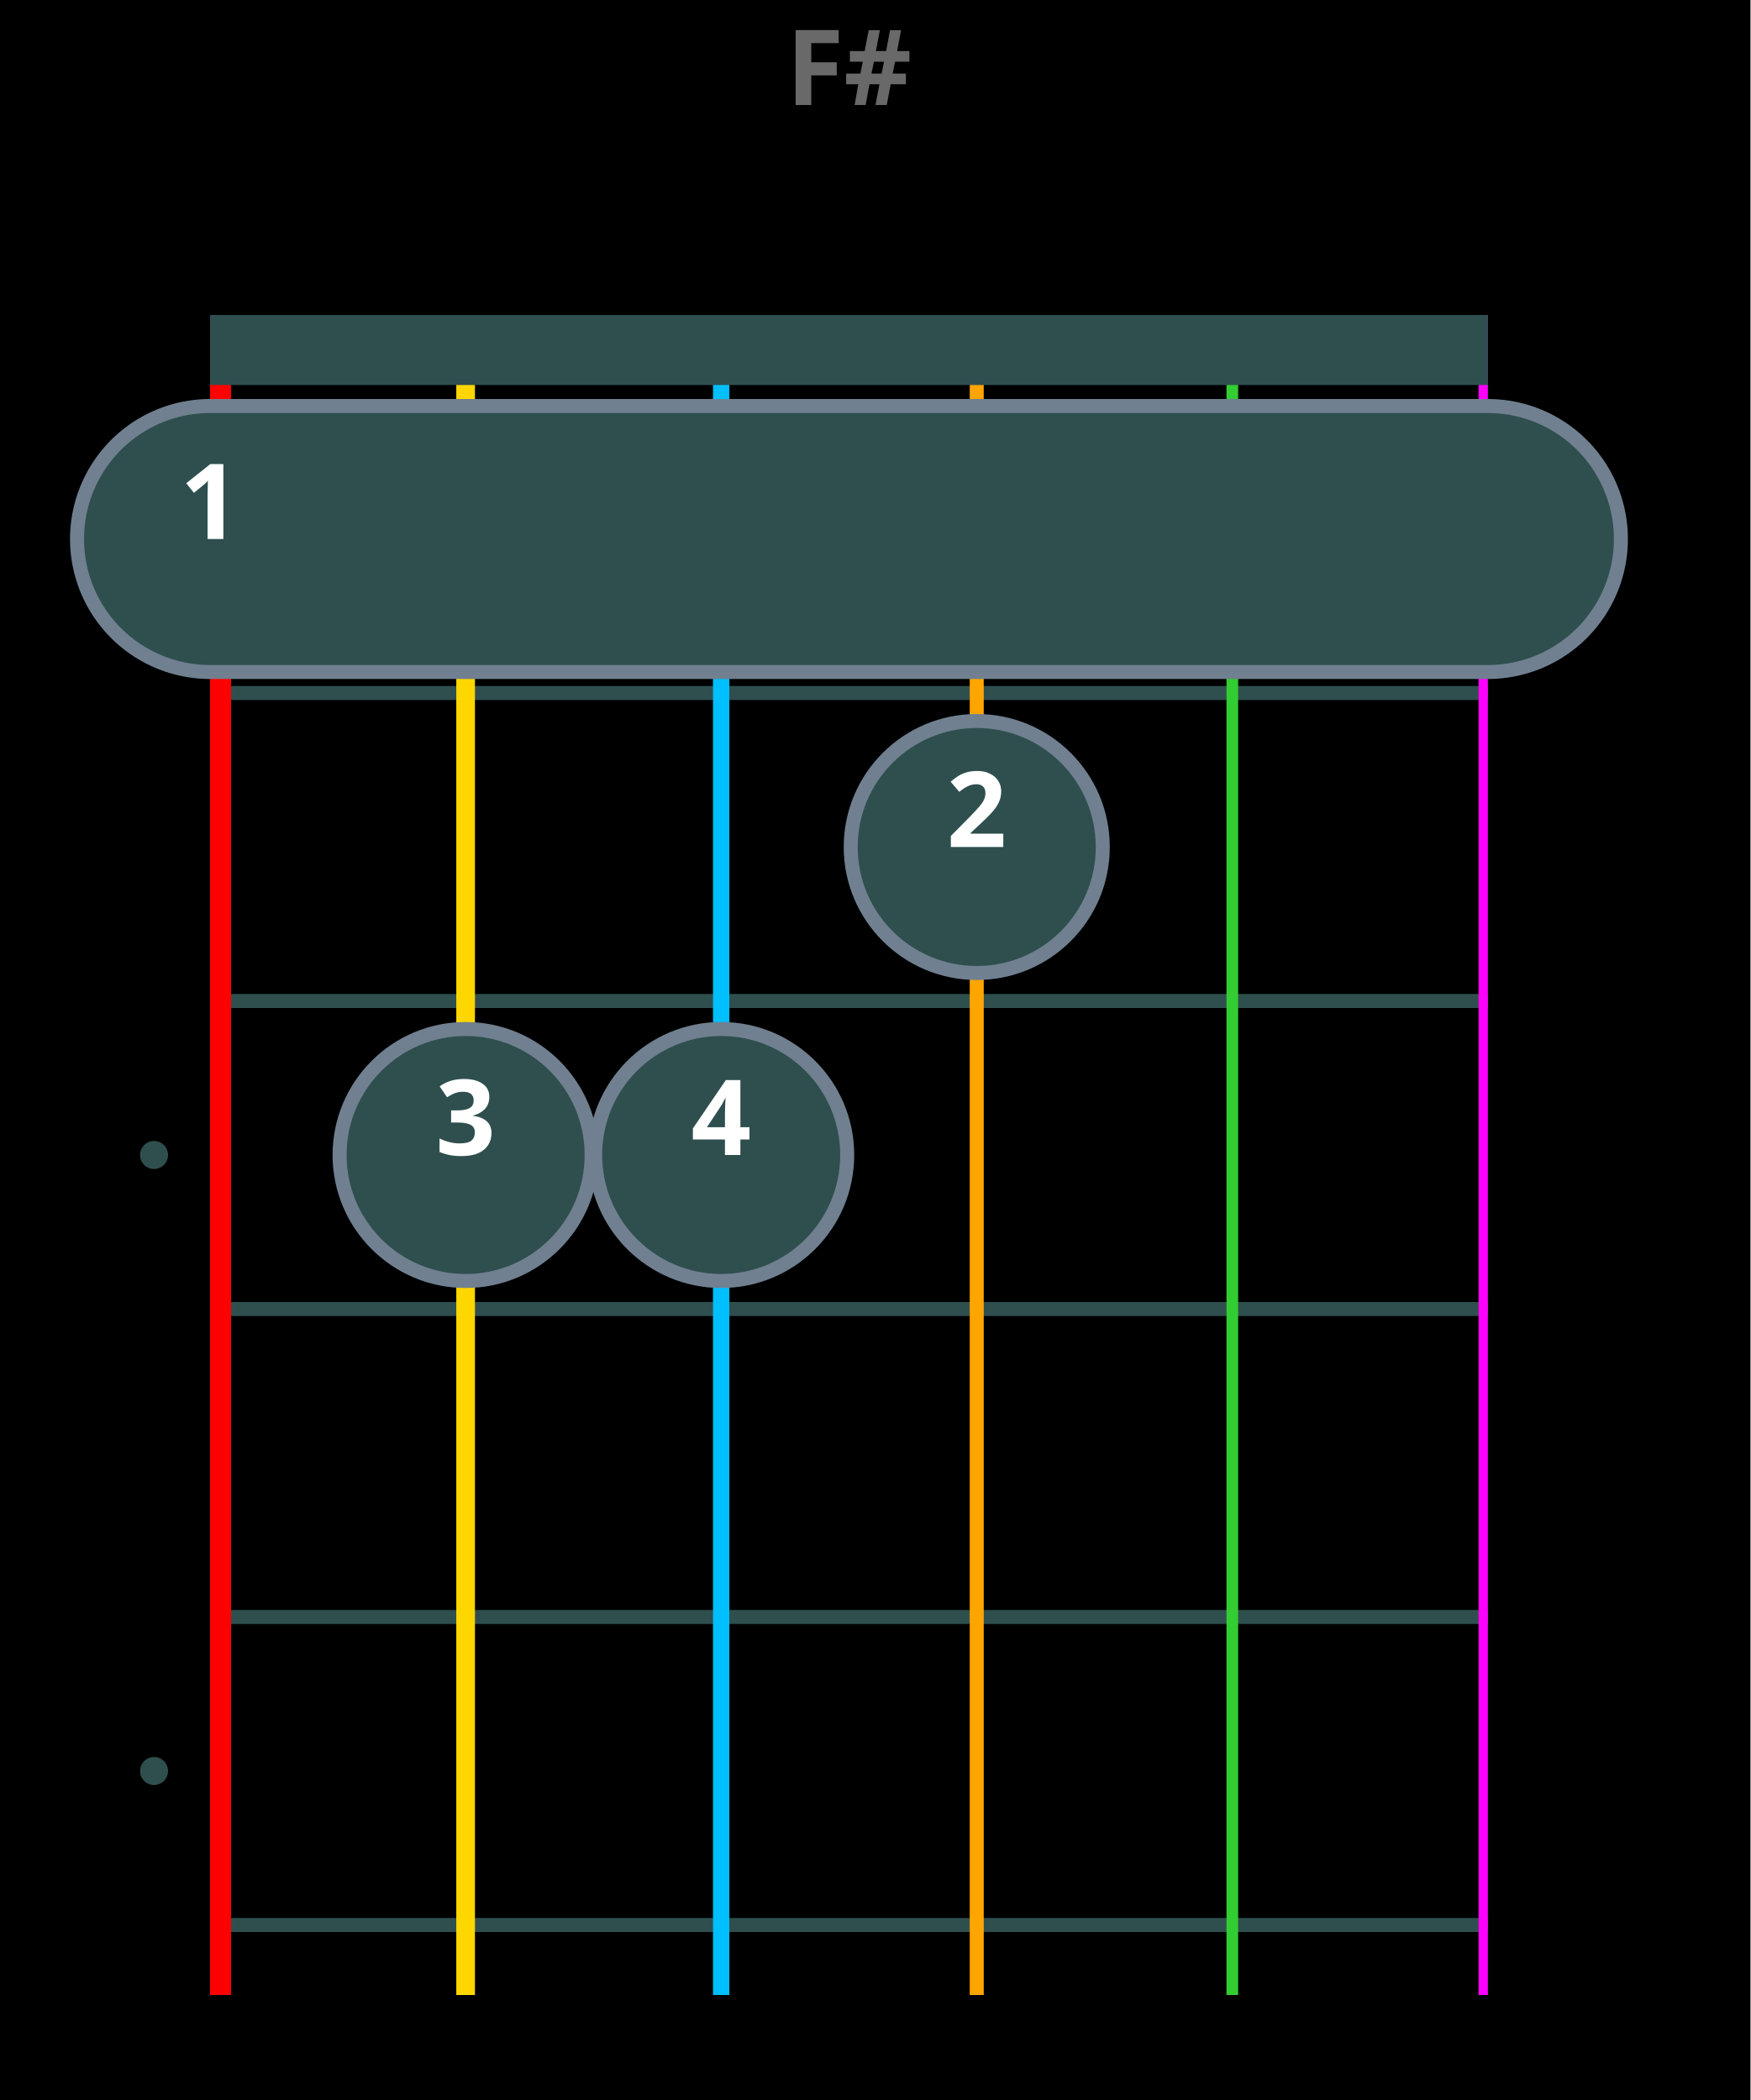
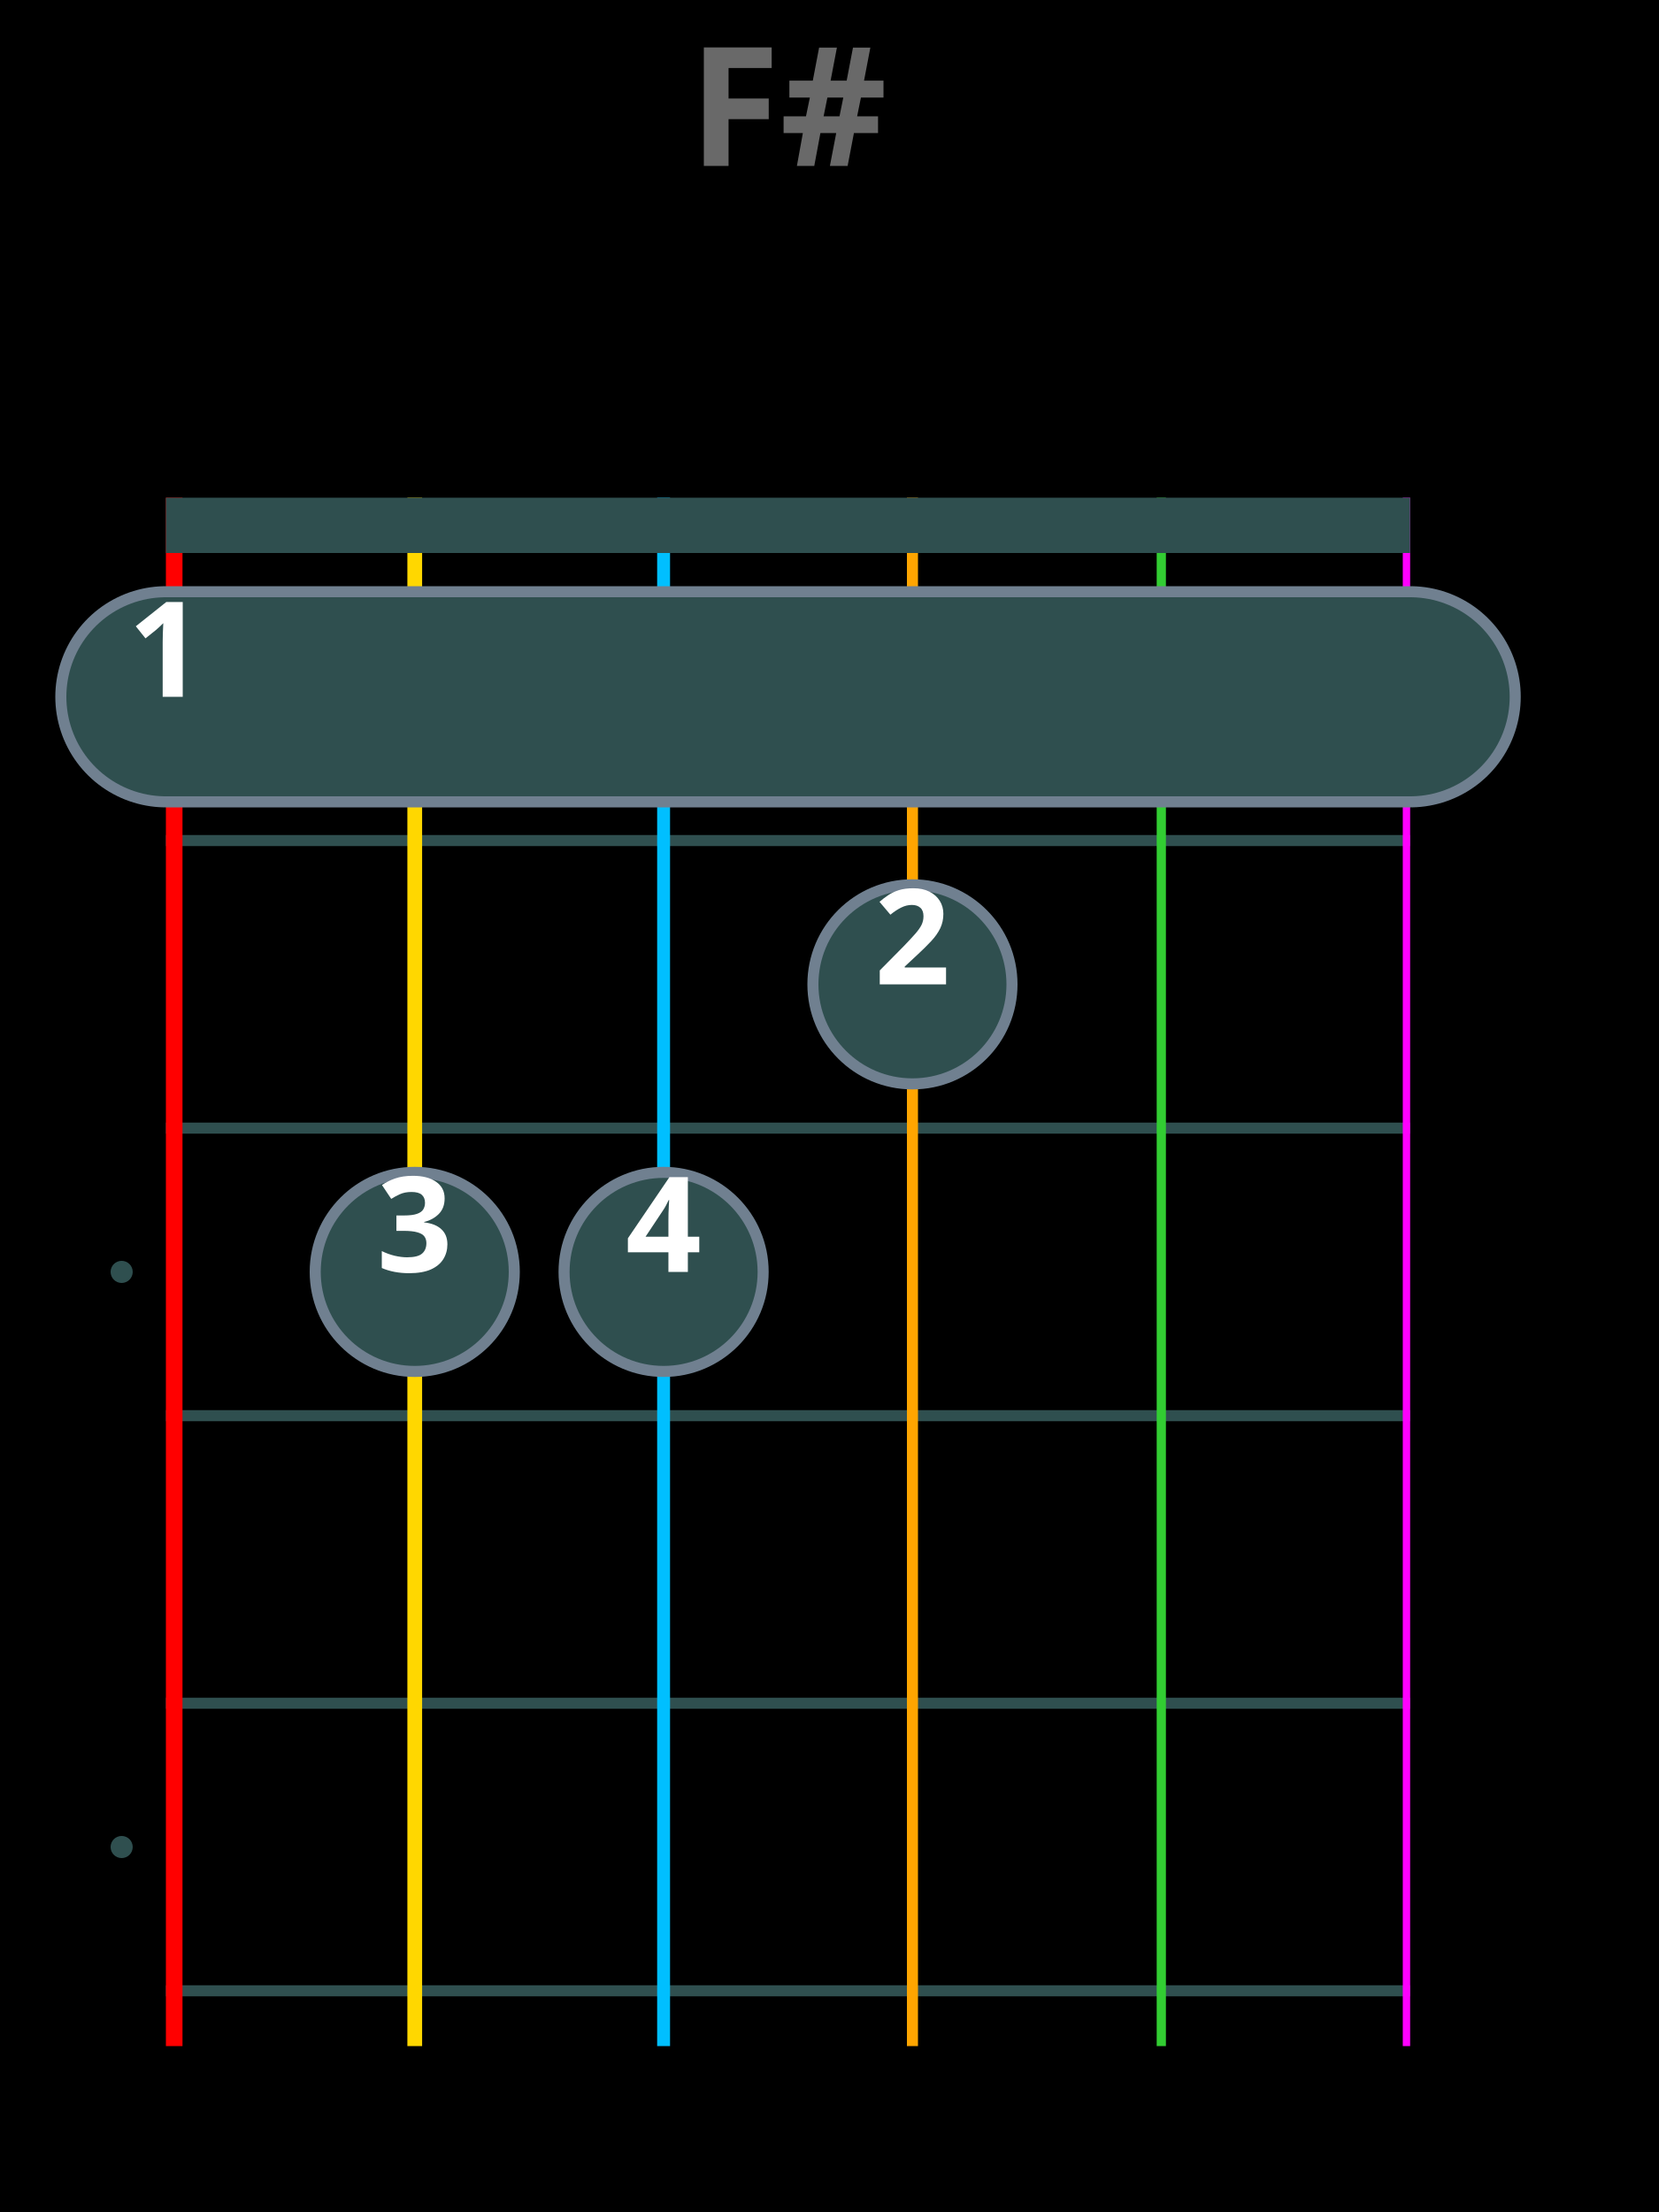
- <svg xmlns="http://www.w3.org/2000/svg" baseProfile="full" height="300" version="1.1" width="250">
+ <svg xmlns="http://www.w3.org/2000/svg" baseProfile="full" height="400" version="1.1" width="300">
  <defs />
-   <rect fill="black" height="300" width="250" x="0" y="0" />
-   <line stroke="darkslategray" stroke-width="2" x1="30" x2="212.5" y1="99.0" y2="99.0" />
-   <line stroke="darkslategray" stroke-width="2" x1="30" x2="212.5" y1="143.0" y2="143.0" />
-   <line stroke="darkslategray" stroke-width="2" x1="30" x2="212.5" y1="187.0" y2="187.0" />
-   <line stroke="darkslategray" stroke-width="2" x1="30" x2="212.5" y1="231.0" y2="231.0" />
-   <line stroke="darkslategray" stroke-width="2" x1="30" x2="212.5" y1="275.0" y2="275.0" />
-   <circle cx="22" cy="165.0" fill="darkslategray" r="2" />
-   <circle cx="22" cy="253.0" fill="darkslategray" r="2" />
-   <line stroke="red" stroke-width="3.0" x1="31.5" x2="31.5" y1="45.0" y2="285.0" />
-   <line stroke="gold" stroke-width="2.667" x1="66.5" x2="66.5" y1="45.0" y2="285.0" />
-   <line stroke="deepskyblue" stroke-width="2.333" x1="103.0" x2="103.0" y1="45.0" y2="285.0" />
-   <line stroke="orange" stroke-width="2.0" x1="139.5" x2="139.5" y1="45.0" y2="285.0" />
-   <line stroke="limegreen" stroke-width="1.667" x1="176.0" x2="176.0" y1="45.0" y2="285.0" />
-   <line stroke="magenta" stroke-width="1.333" x1="211.833" x2="211.833" y1="45.0" y2="285.0" />
-   <line stroke="darkslategray" stroke-width="10" x1="30" x2="212.5" y1="50.0" y2="50.0" />
-   <line stroke="slategray" stroke-linecap="round" stroke-width="40" x1="30.0" x2="212.5" y1="77.0" y2="77.0" />
-   <line stroke="darkslategray" stroke-linecap="round" stroke-width="36" x1="30.0" x2="212.5" y1="77.0" y2="77.0" />
-   <text alignment-baseline="central" fill="white" font-family="Verdana" font-size="15" font-weight="bold" text-anchor="middle" x="30.0" y="77.0">1</text>
-   <circle cx="66.5" cy="165.0" fill="darkslategray" r="18" stroke="slategray" stroke-width="2" />
-   <text alignment-baseline="central" fill="white" font-family="Verdana" font-size="15" font-weight="bold" text-anchor="middle" x="66.5" y="165.0">3</text>
-   <circle cx="103.0" cy="165.0" fill="darkslategray" r="18" stroke="slategray" stroke-width="2" />
-   <text alignment-baseline="central" fill="white" font-family="Verdana" font-size="15" font-weight="bold" text-anchor="middle" x="103.0" y="165.0">4</text>
-   <circle cx="139.5" cy="121.0" fill="darkslategray" r="18" stroke="slategray" stroke-width="2" />
-   <text alignment-baseline="central" fill="white" font-family="Verdana" font-size="15" font-weight="bold" text-anchor="middle" x="139.5" y="121.0">2</text>
-   <text alignment-baseline="central" fill="dimgray" font-family="Verdana" font-size="15" font-weight="bold" text-anchor="middle" x="121.25" y="15.0">F#</text>
+   <rect fill="black" height="400" width="300" x="0" y="0" />
+   <line stroke="darkslategray" stroke-width="2" x1="30" x2="255.0" y1="152.0" y2="152.0" />
+   <line stroke="darkslategray" stroke-width="2" x1="30" x2="255.0" y1="204.0" y2="204.0" />
+   <line stroke="darkslategray" stroke-width="2" x1="30" x2="255.0" y1="256.0" y2="256.0" />
+   <line stroke="darkslategray" stroke-width="2" x1="30" x2="255.0" y1="308.0" y2="308.0" />
+   <line stroke="darkslategray" stroke-width="2" x1="30" x2="255.0" y1="360.0" y2="360.0" />
+   <circle cx="22" cy="230.0" fill="darkslategray" r="2" />
+   <circle cx="22" cy="334.0" fill="darkslategray" r="2" />
+   <line stroke="red" stroke-width="3.0" x1="31.5" x2="31.5" y1="90" y2="370" />
+   <line stroke="gold" stroke-width="2.667" x1="75.0" x2="75.0" y1="90" y2="370" />
+   <line stroke="deepskyblue" stroke-width="2.333" x1="120.0" x2="120.0" y1="90" y2="370" />
+   <line stroke="orange" stroke-width="2.0" x1="165.0" x2="165.0" y1="90" y2="370" />
+   <line stroke="limegreen" stroke-width="1.667" x1="210.0" x2="210.0" y1="90" y2="370" />
+   <line stroke="magenta" stroke-width="1.333" x1="254.333" x2="254.333" y1="90" y2="370" />
+   <line stroke="darkslategray" stroke-width="10" x1="30" x2="255.0" y1="95.0" y2="95.0" />
+   <line stroke="slategray" stroke-linecap="round" stroke-width="40" x1="30.0" x2="255.0" y1="126.0" y2="126.0" />
+   <line stroke="darkslategray" stroke-linecap="round" stroke-width="36" x1="30.0" x2="255.0" y1="126.0" y2="126.0" />
+   <text alignment-baseline="central" fill="white" font-family="Verdana" font-size="24" font-weight="bold" text-anchor="middle" x="30.0" y="126.0">1</text>
+   <circle cx="75.0" cy="230.0" fill="darkslategray" r="18" stroke="slategray" stroke-width="2" />
+   <text alignment-baseline="central" fill="white" font-family="Verdana" font-size="24" font-weight="bold" text-anchor="middle" x="75.0" y="230.0">3</text>
+   <circle cx="120.0" cy="230.0" fill="darkslategray" r="18" stroke="slategray" stroke-width="2" />
+   <text alignment-baseline="central" fill="white" font-family="Verdana" font-size="24" font-weight="bold" text-anchor="middle" x="120.0" y="230.0">4</text>
+   <circle cx="165.0" cy="178.0" fill="darkslategray" r="18" stroke="slategray" stroke-width="2" />
+   <text alignment-baseline="central" fill="white" font-family="Verdana" font-size="24" font-weight="bold" text-anchor="middle" x="165.0" y="178.0">2</text>
+   <text alignment-baseline="central" fill="dimgray" font-family="Verdana" font-size="30" font-weight="bold" text-anchor="middle" x="142.5" y="30">F#</text>
</svg>
